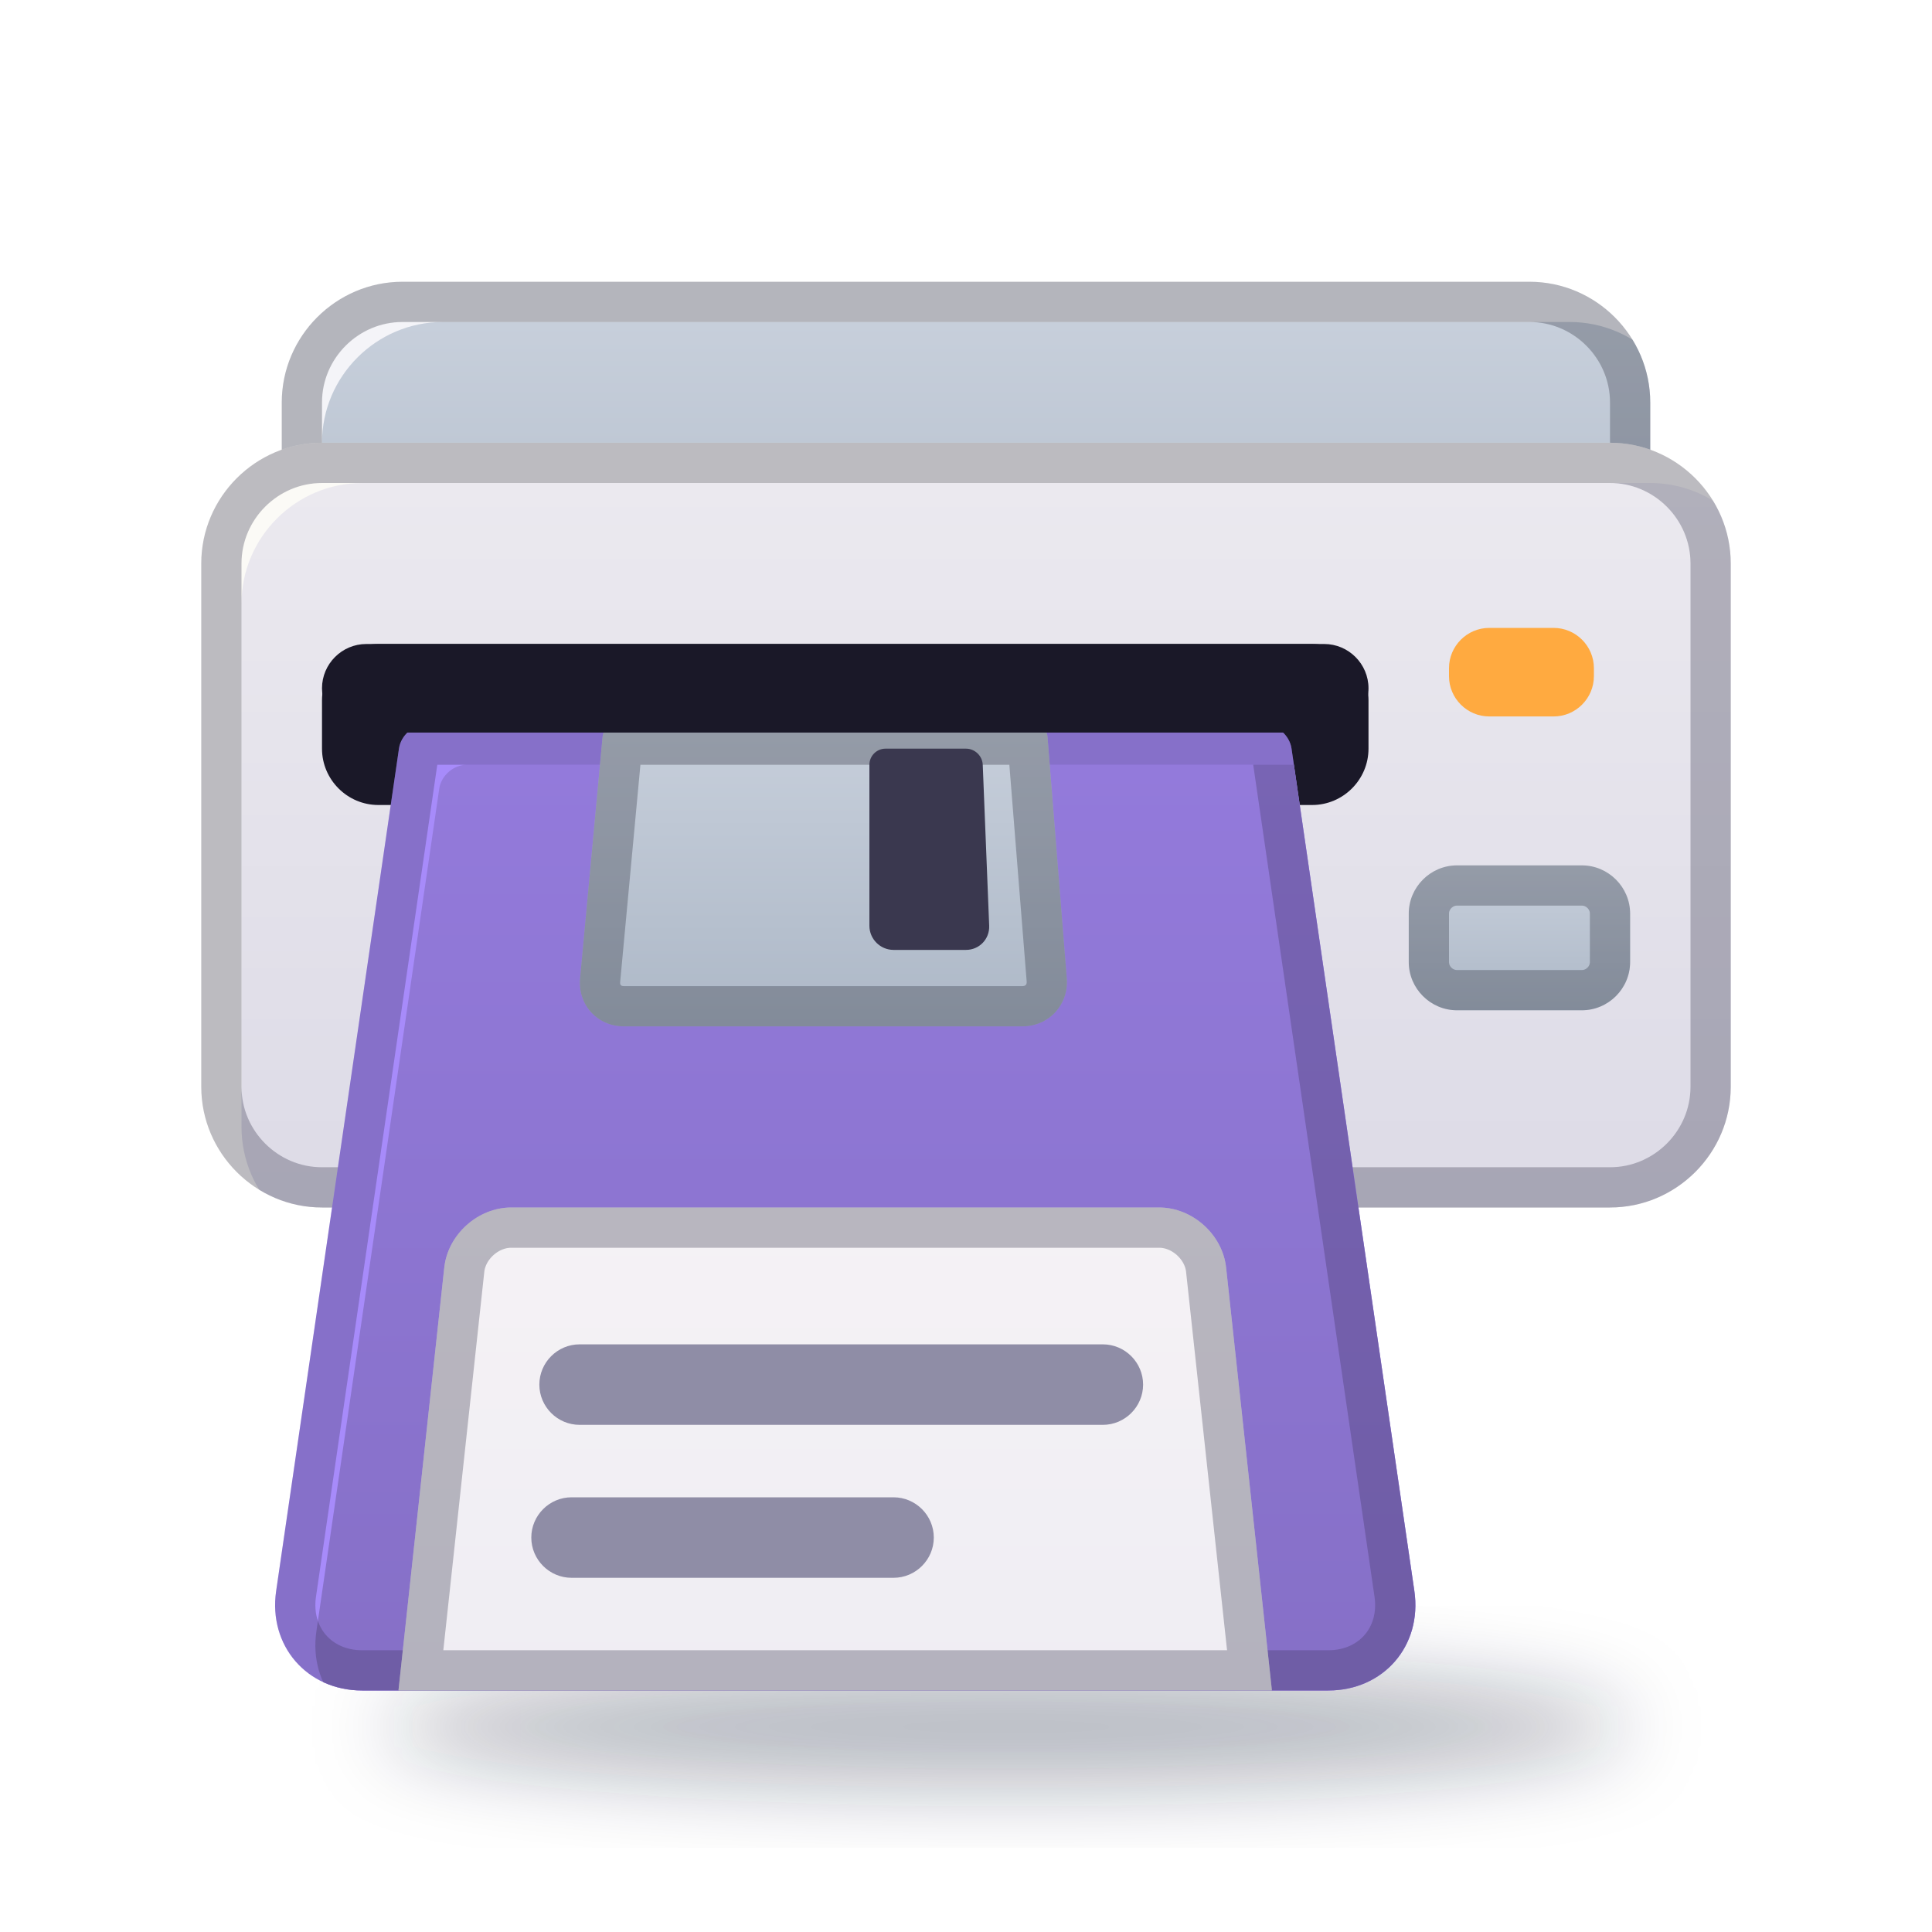
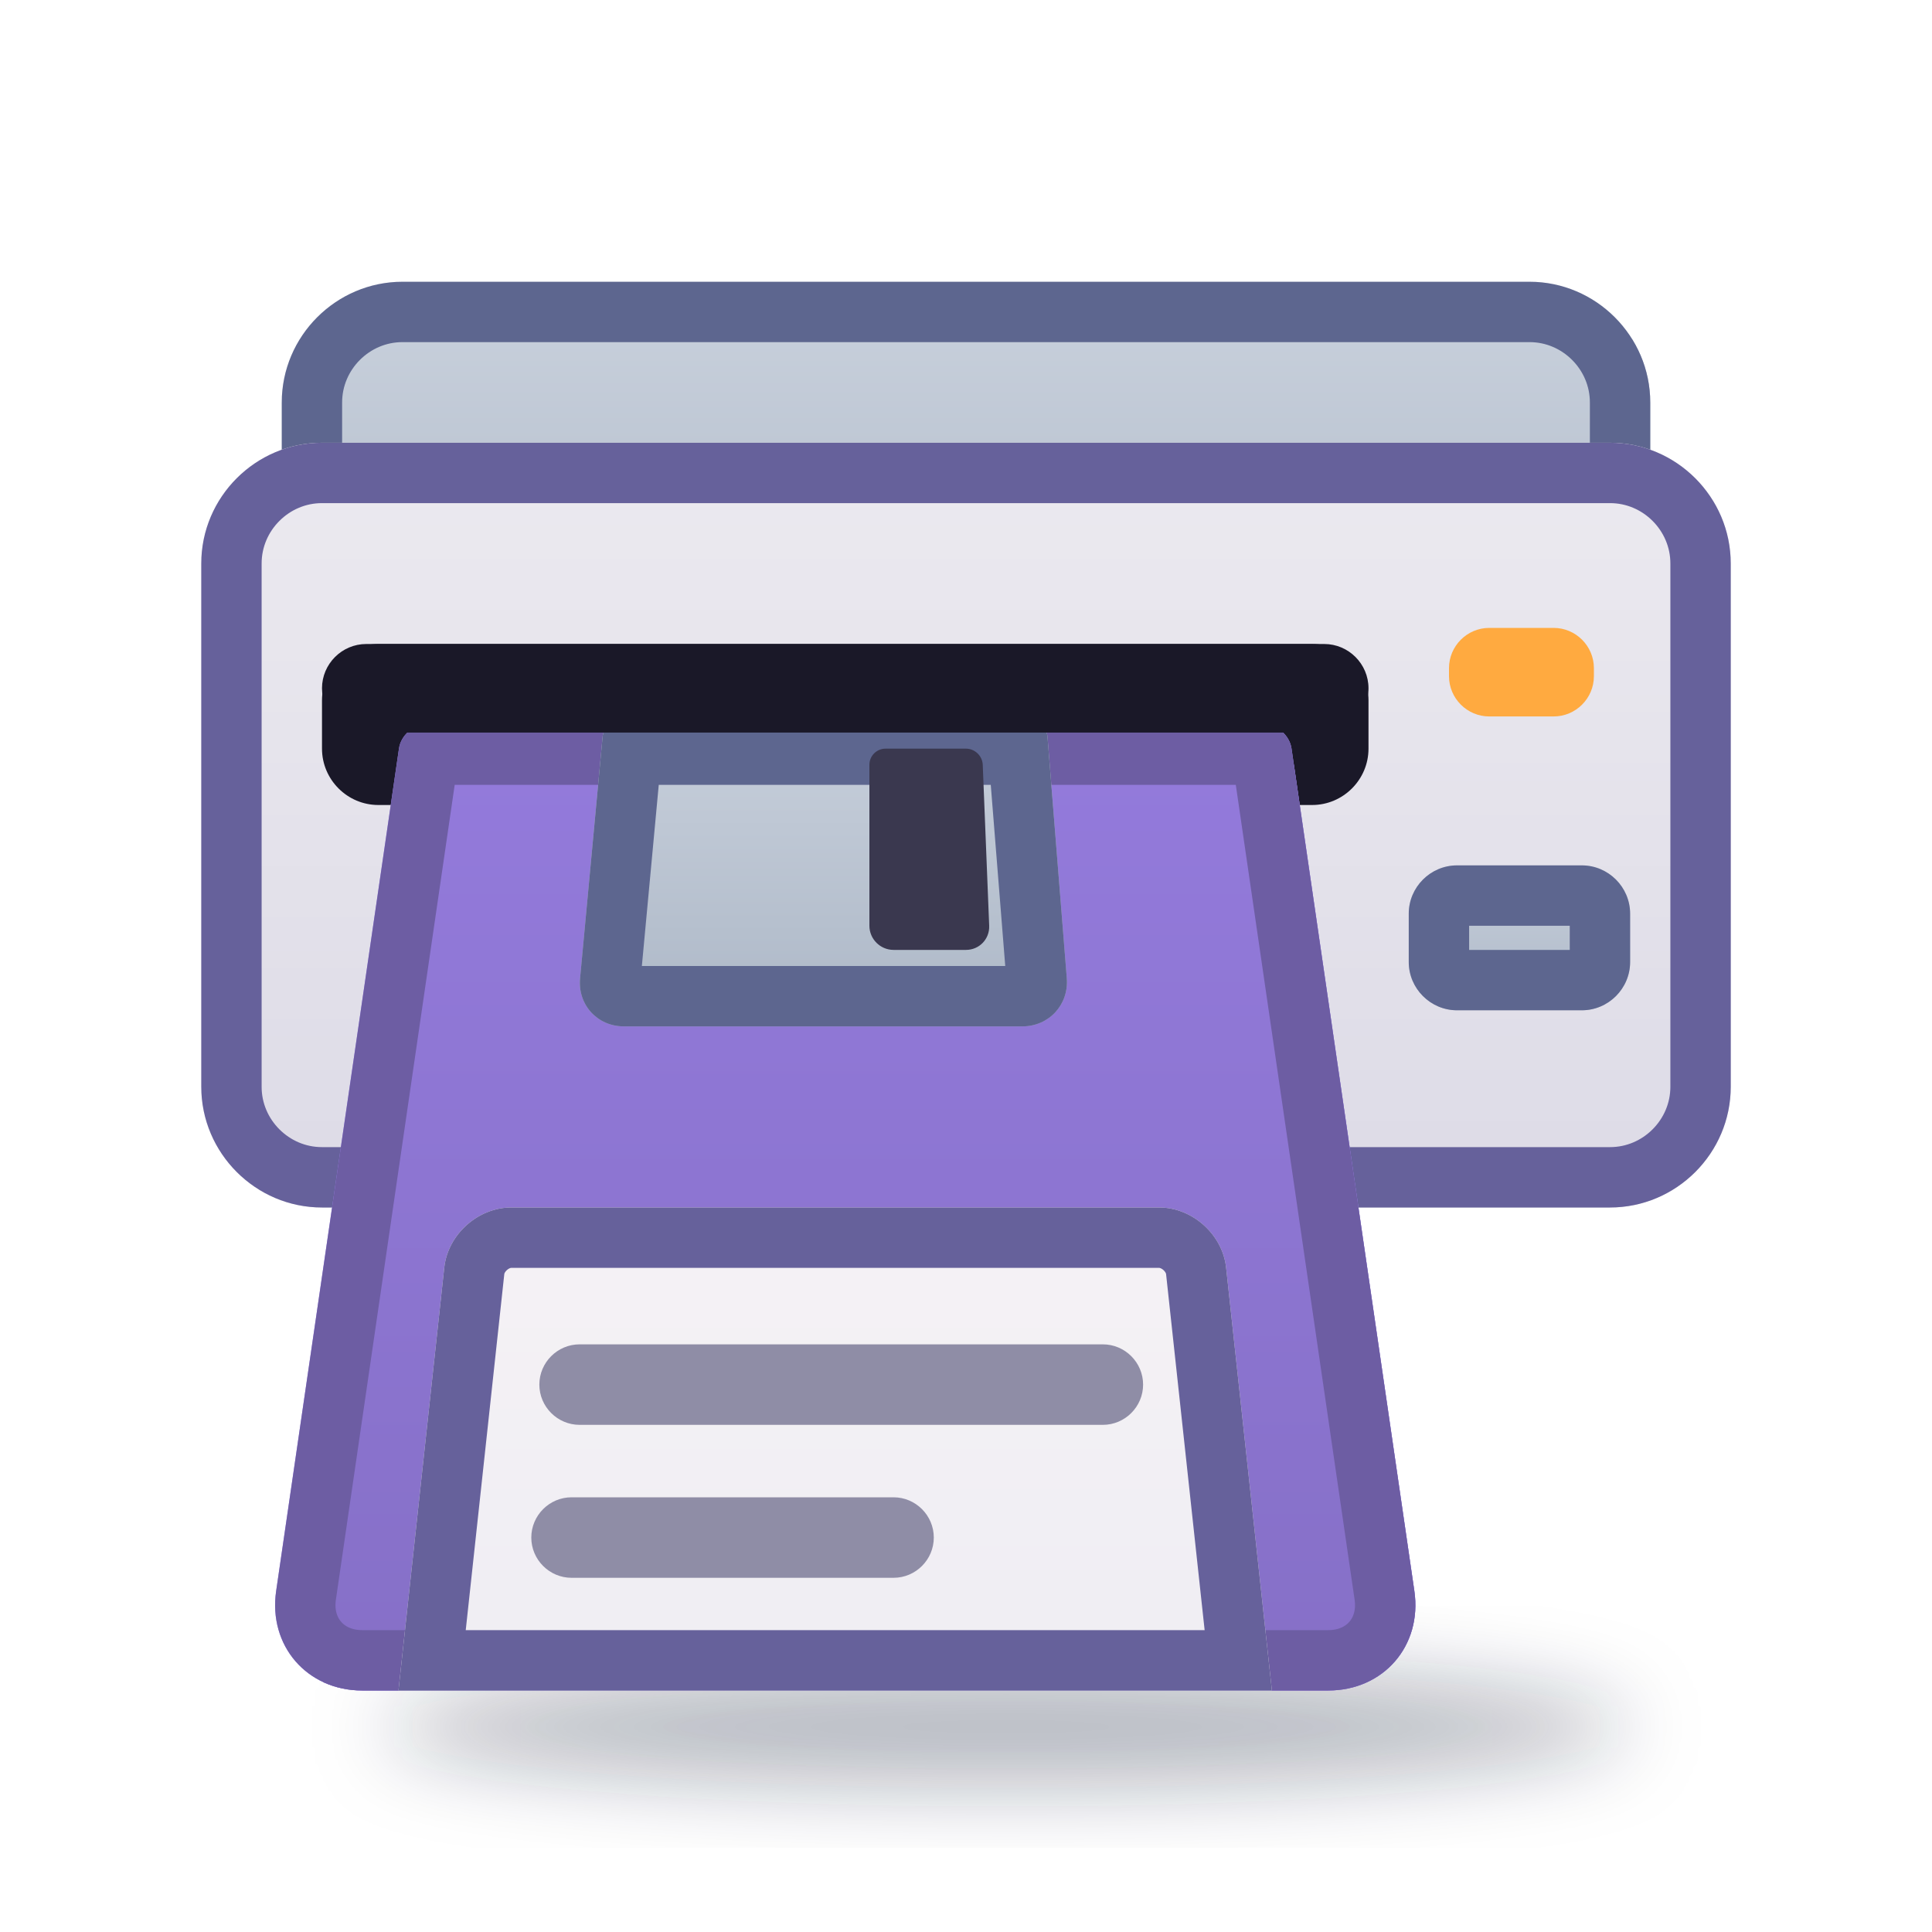
<svg xmlns="http://www.w3.org/2000/svg" viewBox="0 0 48 48" width="48" height="48">
  <defs>
    <filter id="e-floppy-48-b1" x="-50%" y="-50%" width="200%" height="200%">
      <feGaussianBlur stdDeviation="1" />
    </filter>
    <linearGradient id="e-floppy-48-gc7cfdbadb8c7" x1="0" y1="0" x2="0" y2="1">
      <stop offset="0" stop-color="#c7cfdb" />
      <stop offset="1" stop-color="#adb8c7" />
    </linearGradient>
    <clipPath id="e-floppy-48-c1">
      <path d="M7 10 C7 8.35 8.35 7 10 7 L38 7 C39.65 7 41 8.35 41 10 L41 14 C41 15.65 39.65 17 38 17 L10 17 C8.35 17 7 15.65 7 14 Z" clip-rule="evenodd" />
    </clipPath>
    <linearGradient id="e-floppy-48-gebe9efdcdae6" x1="0" y1="0" x2="0" y2="1">
      <stop offset="0" stop-color="#ebe9ef" />
      <stop offset="1" stop-color="#dcdae6" />
    </linearGradient>
    <clipPath id="e-floppy-48-c2">
      <path d="M5 14 C5 12.35 6.35 11 8 11 L40 11 C41.65 11 43 12.35 43 14 L43 27 C43 28.65 41.65 30 40 30 L8 30 C6.35 30 5 28.65 5 27 Z" clip-rule="evenodd" />
    </clipPath>
    <clipPath id="e-floppy-48-c3">
      <path d="M35 22.7 C35 22.04 35.54 21.5 36.2 21.5 L39.3 21.5 C39.96 21.5 40.5 22.04 40.5 22.7 L40.5 23.9 C40.5 24.56 39.96 25.1 39.3 25.1 L36.2 25.1 C35.54 25.1 35 24.56 35 23.9 Z" clip-rule="evenodd" />
    </clipPath>
    <linearGradient id="e-floppy-48-g937adb856fc6" x1="0" y1="0" x2="0" y2="1">
      <stop offset="0" stop-color="#937adb" />
      <stop offset="1" stop-color="#856fc6" />
    </linearGradient>
    <clipPath id="e-floppy-48-c4">
      <path d="M9.913 18.594 C9.961 18.267 10.27 18 10.6 18 L31.4 18 C31.73 18 32.039 18.267 32.087 18.594 L35.139 39.526 C35.338 40.887 34.375 42 33 42 L9 42 C7.625 42 6.662 40.887 6.861 39.526 Z" clip-rule="evenodd" />
    </clipPath>
    <clipPath id="e-floppy-48-c5">
      <path d="M14.972 18.299 C14.987 18.134 15.135 18 15.3 18 L25.7 18 C25.865 18 26.011 18.135 26.024 18.299 L26.504 24.304 C26.557 24.962 26.06 25.5 25.4 25.5 L15.5 25.5 C14.84 25.5 14.35 24.962 14.412 24.305 Z" clip-rule="evenodd" />
    </clipPath>
    <linearGradient id="e-floppy-48-gf5f2f5efedf3" x1="0" y1="0" x2="0" y2="1">
      <stop offset="0" stop-color="#f5f2f5" />
      <stop offset="1" stop-color="#efedf3" />
    </linearGradient>
    <clipPath id="e-floppy-48-c6">
      <path d="M11.038 31.491 C11.127 30.671 11.875 30 12.7 30 L28.8 30 C29.625 30 30.373 30.671 30.462 31.491 L31.599 41.99 C31.6 41.996 31.596 42 31.59 42 L9.91 42 C9.905 42 9.9 41.996 9.901 41.99 Z" clip-rule="evenodd" />
    </clipPath>
  </defs>
  <ellipse cx="25" cy="42.9" rx="15.48" ry="1.5" fill="#0a1230" opacity="0.3" filter="url(#e-floppy-48-b1)" />
  <path d="M7 10 C7 8.35 8.35 7 10 7 L38 7 C39.65 7 41 8.35 41 10 L41 14 C41 15.65 39.65 17 38 17 L10 17 C8.35 17 7 15.65 7 14 Z" fill="#f4f4f8" fill-rule="evenodd" />
  <g clip-path="url(#e-floppy-48-c1)">
    <path d="M7 10 C7 8.35 8.35 7 10 7 L38 7 C39.65 7 41 8.35 41 10 L41 14 C41 15.65 39.65 17 38 17 L10 17 C8.35 17 7 15.65 7 14 Z" fill="url(#e-floppy-48-gc7cfdbadb8c7)" fill-rule="evenodd" transform="translate(1 1)" />
  </g>
  <g clip-path="url(#e-floppy-48-c1)">
-     <path d="M7 10 C7 8.35 8.35 7 10 7 L38 7 C39.65 7 41 8.35 41 10 L41 14 C41 15.65 39.65 17 38 17 L10 17 C8.35 17 7 15.65 7 14 Z" fill="none" stroke="#1f2230" stroke-width="2" stroke-opacity="0.3" />
+     <path d="M7 10 C7 8.35 8.35 7 10 7 L38 7 C39.65 7 41 8.35 41 10 L41 14 C41 15.65 39.65 17 38 17 L10 17 C8.35 17 7 15.65 7 14 Z" fill="none" stroke="#5d668f" stroke-width="3" stroke-opacity="1" />
  </g>
  <path d="M5 14 C5 12.35 6.35 11 8 11 L40 11 C41.65 11 43 12.35 43 14 L43 27 C43 28.65 41.65 30 40 30 L8 30 C6.35 30 5 28.65 5 27 Z" fill="#fbfaf6" fill-rule="evenodd" />
  <g clip-path="url(#e-floppy-48-c2)">
    <path d="M5 14 C5 12.35 6.35 11 8 11 L40 11 C41.65 11 43 12.35 43 14 L43 27 C43 28.65 41.65 30 40 30 L8 30 C6.35 30 5 28.65 5 27 Z" fill="url(#e-floppy-48-gebe9efdcdae6)" fill-rule="evenodd" transform="translate(1 1)" />
  </g>
  <g clip-path="url(#e-floppy-48-c2)">
-     <path d="M5 14 C5 12.35 6.35 11 8 11 L40 11 C41.65 11 43 12.35 43 14 L43 27 C43 28.65 41.65 30 40 30 L8 30 C6.35 30 5 28.65 5 27 Z" fill="none" stroke="#2a2840" stroke-width="2" stroke-opacity="0.3" />
+     <path d="M5 14 C5 12.35 6.35 11 8 11 L40 11 C41.65 11 43 12.35 43 14 L43 27 C43 28.65 41.65 30 40 30 L8 30 C6.35 30 5 28.65 5 27 Z" fill="none" stroke="#66619b" stroke-width="3" stroke-opacity="1" />
  </g>
  <path d="M8 17.4 C8 16.63 8.63 16 9.4 16 L32.6 16 C33.37 16 34 16.63 34 17.4 L34 18.6 C34 19.37 33.37 20 32.6 20 L9.4 20 C8.63 20 8 19.37 8 18.6 Z" fill="#1a1828" fill-rule="evenodd" />
  <path d="M36 16.6 C36 16.05 36.45 15.6 37 15.6 L38.6 15.6 C39.15 15.6 39.6 16.05 39.6 16.6 L39.6 16.8 C39.6 17.35 39.15 17.8 38.6 17.8 L37 17.8 C36.45 17.8 36 17.35 36 16.8 Z" fill="#ffaa40" fill-rule="evenodd" />
  <path d="M35 22.7 C35 22.04 35.54 21.5 36.2 21.5 L39.3 21.5 C39.96 21.5 40.5 22.04 40.5 22.7 L40.5 23.9 C40.5 24.56 39.96 25.1 39.3 25.1 L36.2 25.1 C35.54 25.1 35 24.56 35 23.9 Z" fill="url(#e-floppy-48-gc7cfdbadb8c7)" fill-rule="evenodd" />
  <g clip-path="url(#e-floppy-48-c3)">
-     <path d="M35 22.7 C35 22.04 35.54 21.5 36.2 21.5 L39.3 21.5 C39.96 21.5 40.5 22.04 40.5 22.7 L40.5 23.9 C40.5 24.56 39.96 25.1 39.3 25.1 L36.2 25.1 C35.54 25.1 35 24.56 35 23.9 Z" fill="none" stroke="#1f2230" stroke-width="2" stroke-opacity="0.3" />
+     <path d="M35 22.7 C35 22.04 35.54 21.5 36.2 21.5 L39.3 21.5 C39.96 21.5 40.5 22.04 40.5 22.7 L40.5 23.9 C40.5 24.56 39.96 25.1 39.3 25.1 L36.2 25.1 C35.54 25.1 35 24.56 35 23.9 Z" fill="none" stroke="#5d668f" stroke-width="3" stroke-opacity="1" />
  </g>
  <path d="M9.913 18.594 C9.961 18.267 10.27 18 10.6 18 L31.4 18 C31.73 18 32.039 18.267 32.087 18.594 L35.139 39.526 C35.338 40.887 34.375 42 33 42 L9 42 C7.625 42 6.662 40.887 6.861 39.526 Z" fill="#a78bfa" fill-rule="evenodd" />
  <g clip-path="url(#e-floppy-48-c4)">
    <path d="M9.913 18.594 C9.961 18.267 10.27 18 10.6 18 L31.4 18 C31.73 18 32.039 18.267 32.087 18.594 L35.139 39.526 C35.338 40.887 34.375 42 33 42 L9 42 C7.625 42 6.662 40.887 6.861 39.526 Z" fill="url(#e-floppy-48-g937adb856fc6)" fill-rule="evenodd" transform="translate(1 1)" />
  </g>
  <g clip-path="url(#e-floppy-48-c4)">
-     <path d="M9.913 18.594 C9.961 18.267 10.27 18 10.6 18 L31.4 18 C31.73 18 32.039 18.267 32.087 18.594 L35.139 39.526 C35.338 40.887 34.375 42 33 42 L9 42 C7.625 42 6.662 40.887 6.861 39.526 Z" fill="none" stroke="#3a3157" stroke-width="2" stroke-opacity="0.3" />
+     <path d="M9.913 18.594 C9.961 18.267 10.27 18 10.6 18 L31.4 18 C31.73 18 32.039 18.267 32.087 18.594 L35.139 39.526 C35.338 40.887 34.375 42 33 42 L9 42 C7.625 42 6.662 40.887 6.861 39.526 Z" fill="none" stroke="#6d5da3" stroke-width="3" stroke-opacity="1" />
  </g>
  <path d="M14.972 18.299 C14.987 18.134 15.135 18 15.3 18 L25.7 18 C25.865 18 26.011 18.135 26.024 18.299 L26.504 24.304 C26.557 24.962 26.06 25.5 25.4 25.5 L15.5 25.5 C14.84 25.5 14.35 24.962 14.412 24.305 Z" fill="url(#e-floppy-48-gc7cfdbadb8c7)" fill-rule="evenodd" />
  <g clip-path="url(#e-floppy-48-c5)">
-     <path d="M14.972 18.299 C14.987 18.134 15.135 18 15.3 18 L25.7 18 C25.865 18 26.011 18.135 26.024 18.299 L26.504 24.304 C26.557 24.962 26.06 25.5 25.4 25.5 L15.5 25.5 C14.84 25.5 14.35 24.962 14.412 24.305 Z" fill="none" stroke="#1f2230" stroke-width="2" stroke-opacity="0.3" />
+     <path d="M14.972 18.299 C14.987 18.134 15.135 18 15.3 18 L25.7 18 C25.865 18 26.011 18.135 26.024 18.299 L26.504 24.304 C26.557 24.962 26.06 25.5 25.4 25.5 L15.5 25.5 C14.84 25.5 14.35 24.962 14.412 24.305 Z" fill="none" stroke="#5d668f" stroke-width="3" stroke-opacity="1" />
  </g>
  <path d="M21.6 19 C21.6 18.78 21.78 18.6 22 18.6 L24 18.6 C24.22 18.6 24.407 18.78 24.416 19 L24.576 23 C24.589 23.33 24.33 23.6 24 23.6 L22.2 23.6 C21.87 23.6 21.6 23.33 21.6 23 Z" fill="#3a384f" fill-rule="evenodd" />
  <path d="M11.038 31.491 C11.127 30.671 11.875 30 12.7 30 L28.8 30 C29.625 30 30.373 30.671 30.462 31.491 L31.599 41.99 C31.6 41.996 31.596 42 31.59 42 L9.91 42 C9.905 42 9.9 41.996 9.901 41.99 Z" fill="url(#e-floppy-48-gf5f2f5efedf3)" fill-rule="evenodd" />
  <g clip-path="url(#e-floppy-48-c6)">
-     <path d="M11.038 31.491 C11.127 30.671 11.875 30 12.7 30 L28.8 30 C29.625 30 30.373 30.671 30.462 31.491 L31.599 41.99 C31.6 41.996 31.596 42 31.59 42 L9.91 42 C9.905 42 9.9 41.996 9.901 41.99 Z" fill="none" stroke="#2a2840" stroke-width="2" stroke-opacity="0.3" />
+     <path d="M11.038 31.491 C11.127 30.671 11.875 30 12.7 30 L28.8 30 C29.625 30 30.373 30.671 30.462 31.491 L31.599 41.99 C31.6 41.996 31.596 42 31.59 42 L9.91 42 C9.905 42 9.9 41.996 9.901 41.99 Z" fill="none" stroke="#66619b" stroke-width="3" stroke-opacity="1" />
  </g>
  <path d="M13.4 34.4 C13.4 33.85 13.85 33.4 14.4 33.4 L27.4 33.4 C27.95 33.4 28.4 33.85 28.4 34.4 L28.4 34.4 C28.4 34.95 27.95 35.4 27.4 35.4 L14.4 35.4 C13.85 35.4 13.4 34.95 13.4 34.4 Z" fill="#8f8da6" fill-rule="evenodd" />
  <path d="M13.2 38.2 C13.2 37.65 13.65 37.2 14.2 37.2 L22.2 37.2 C22.75 37.2 23.2 37.65 23.2 38.2 L23.2 38.2 C23.2 38.75 22.75 39.2 22.2 39.2 L14.2 39.2 C13.65 39.2 13.2 38.75 13.2 38.2 Z" fill="#8f8da6" fill-rule="evenodd" />
  <path d="M8 17.1 C8 16.495 8.495 16 9.1 16 L32.9 16 C33.505 16 34 16.495 34 17.1 L34 17.1 C34 17.705 33.505 18.2 32.9 18.2 L9.1 18.2 C8.495 18.2 8 17.705 8 17.1 Z" fill="#1a1828" fill-rule="evenodd" />
</svg>
